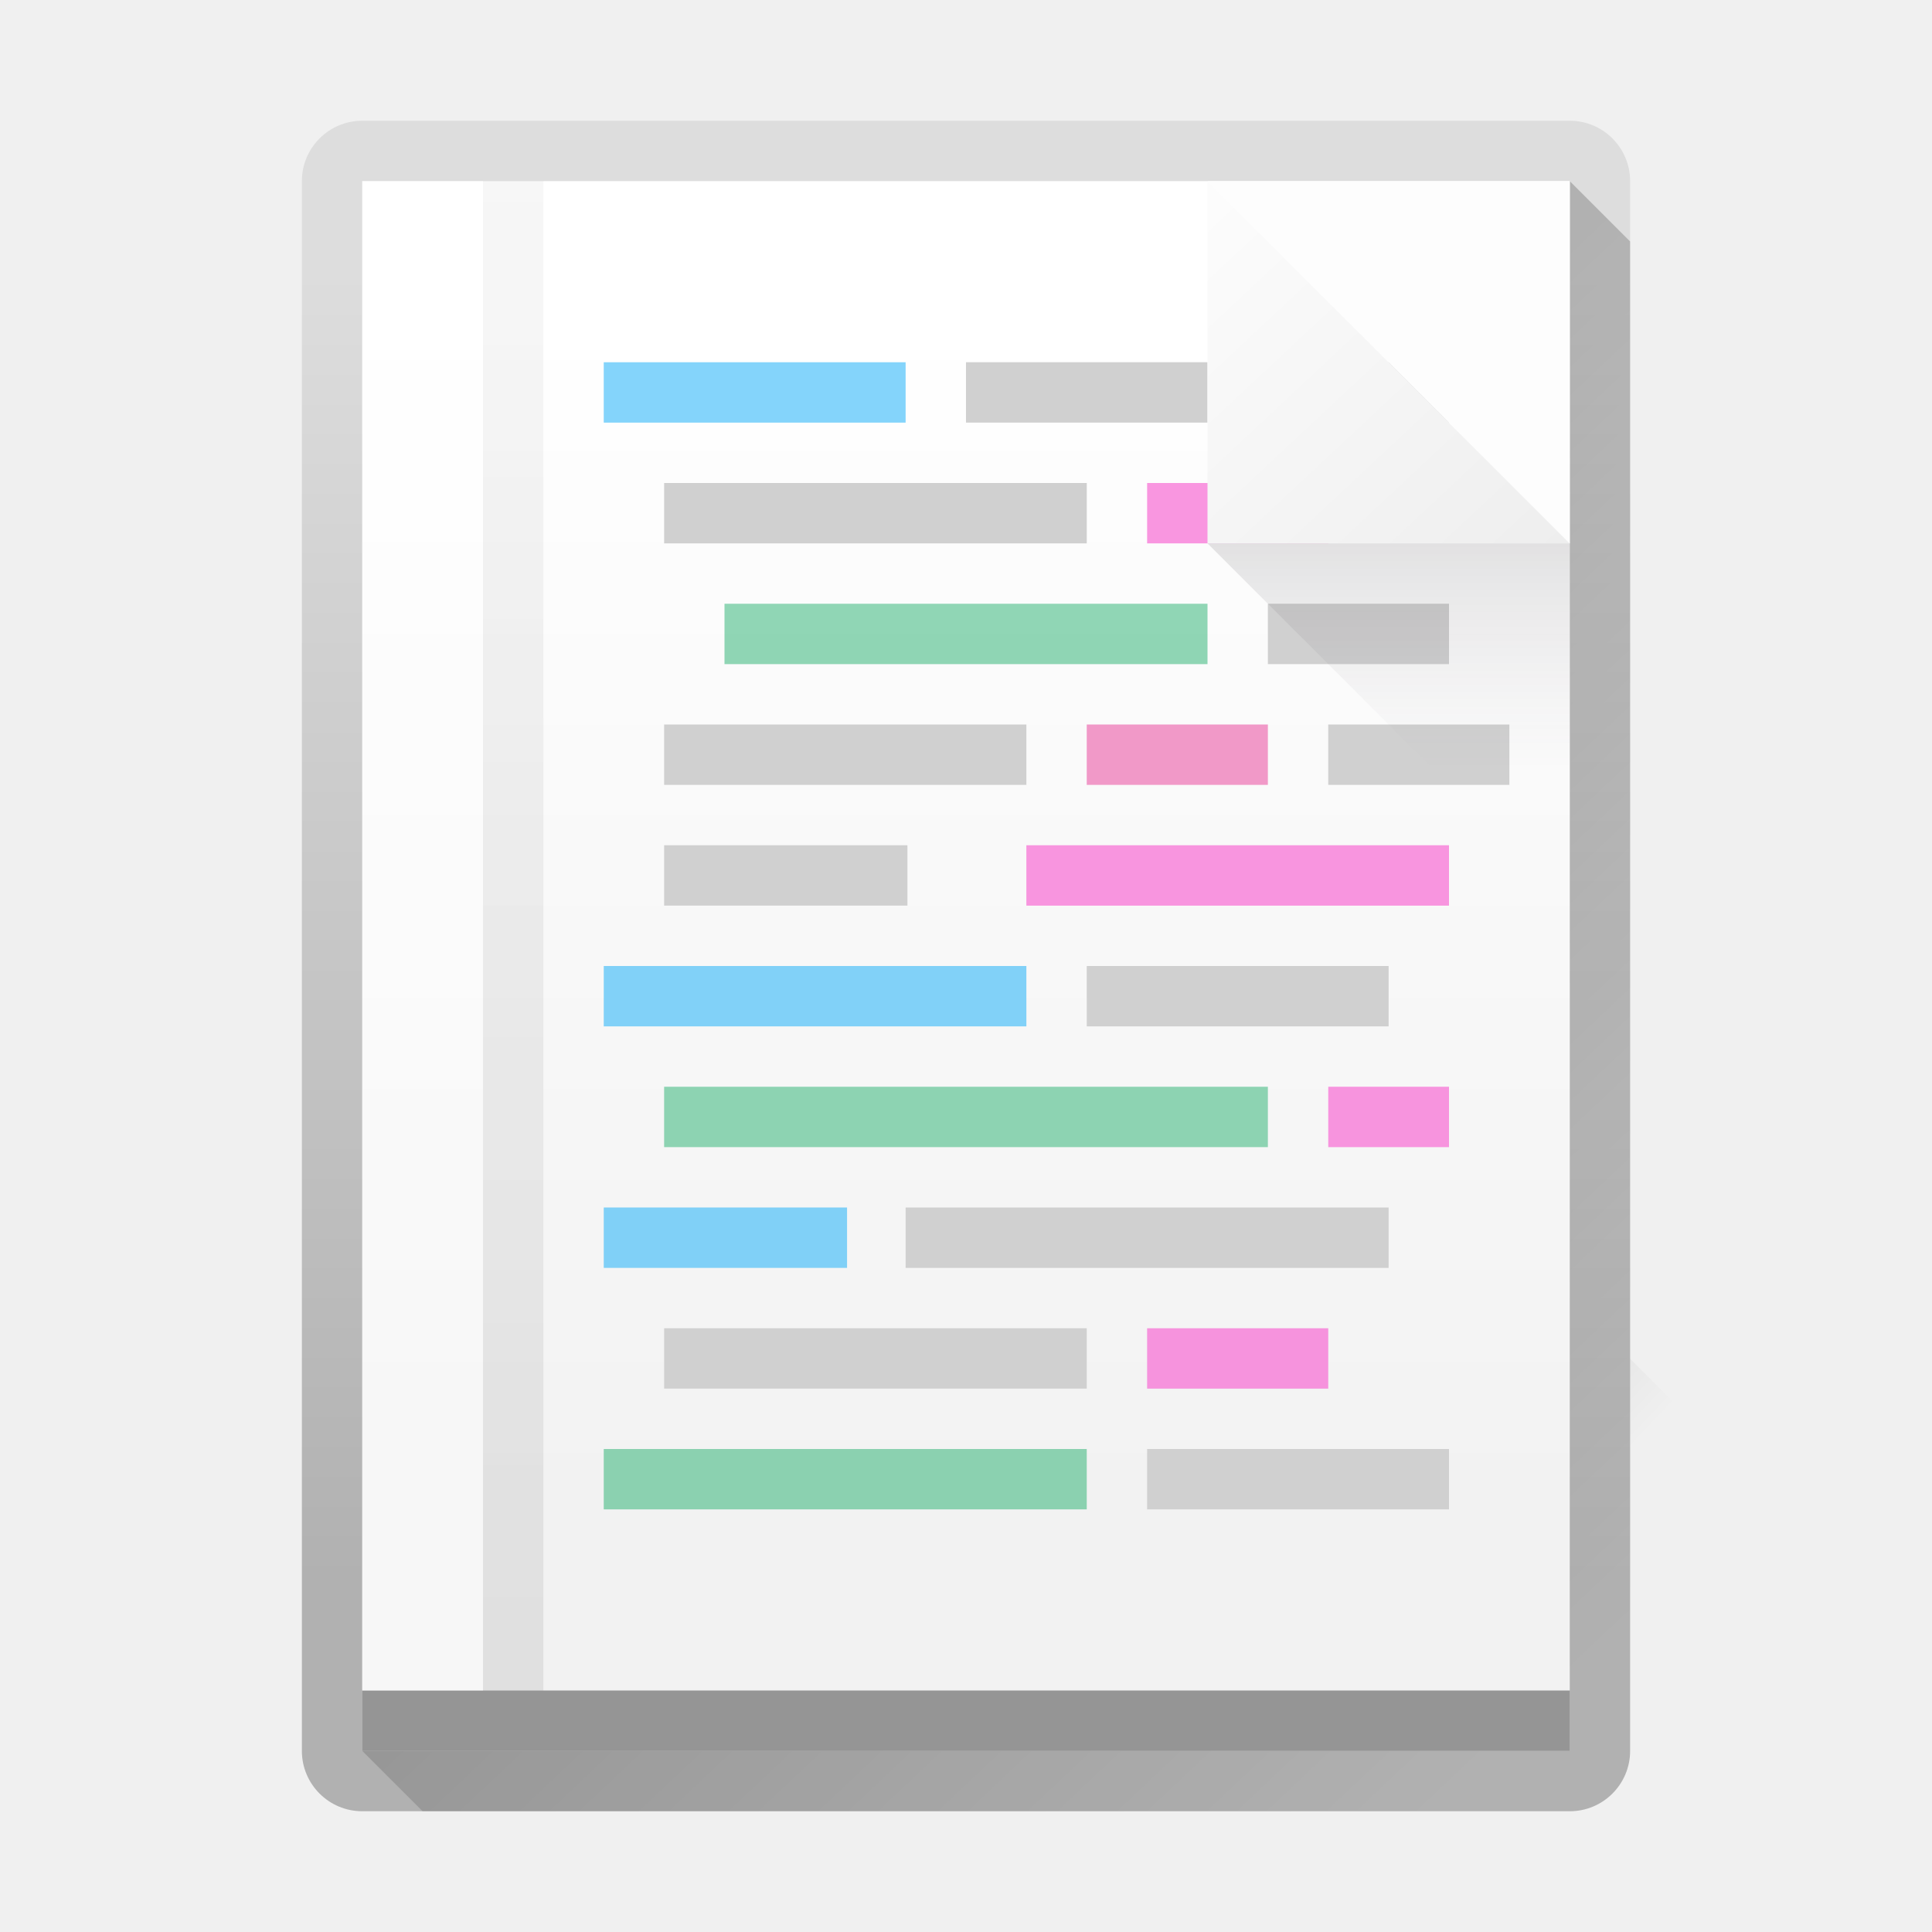
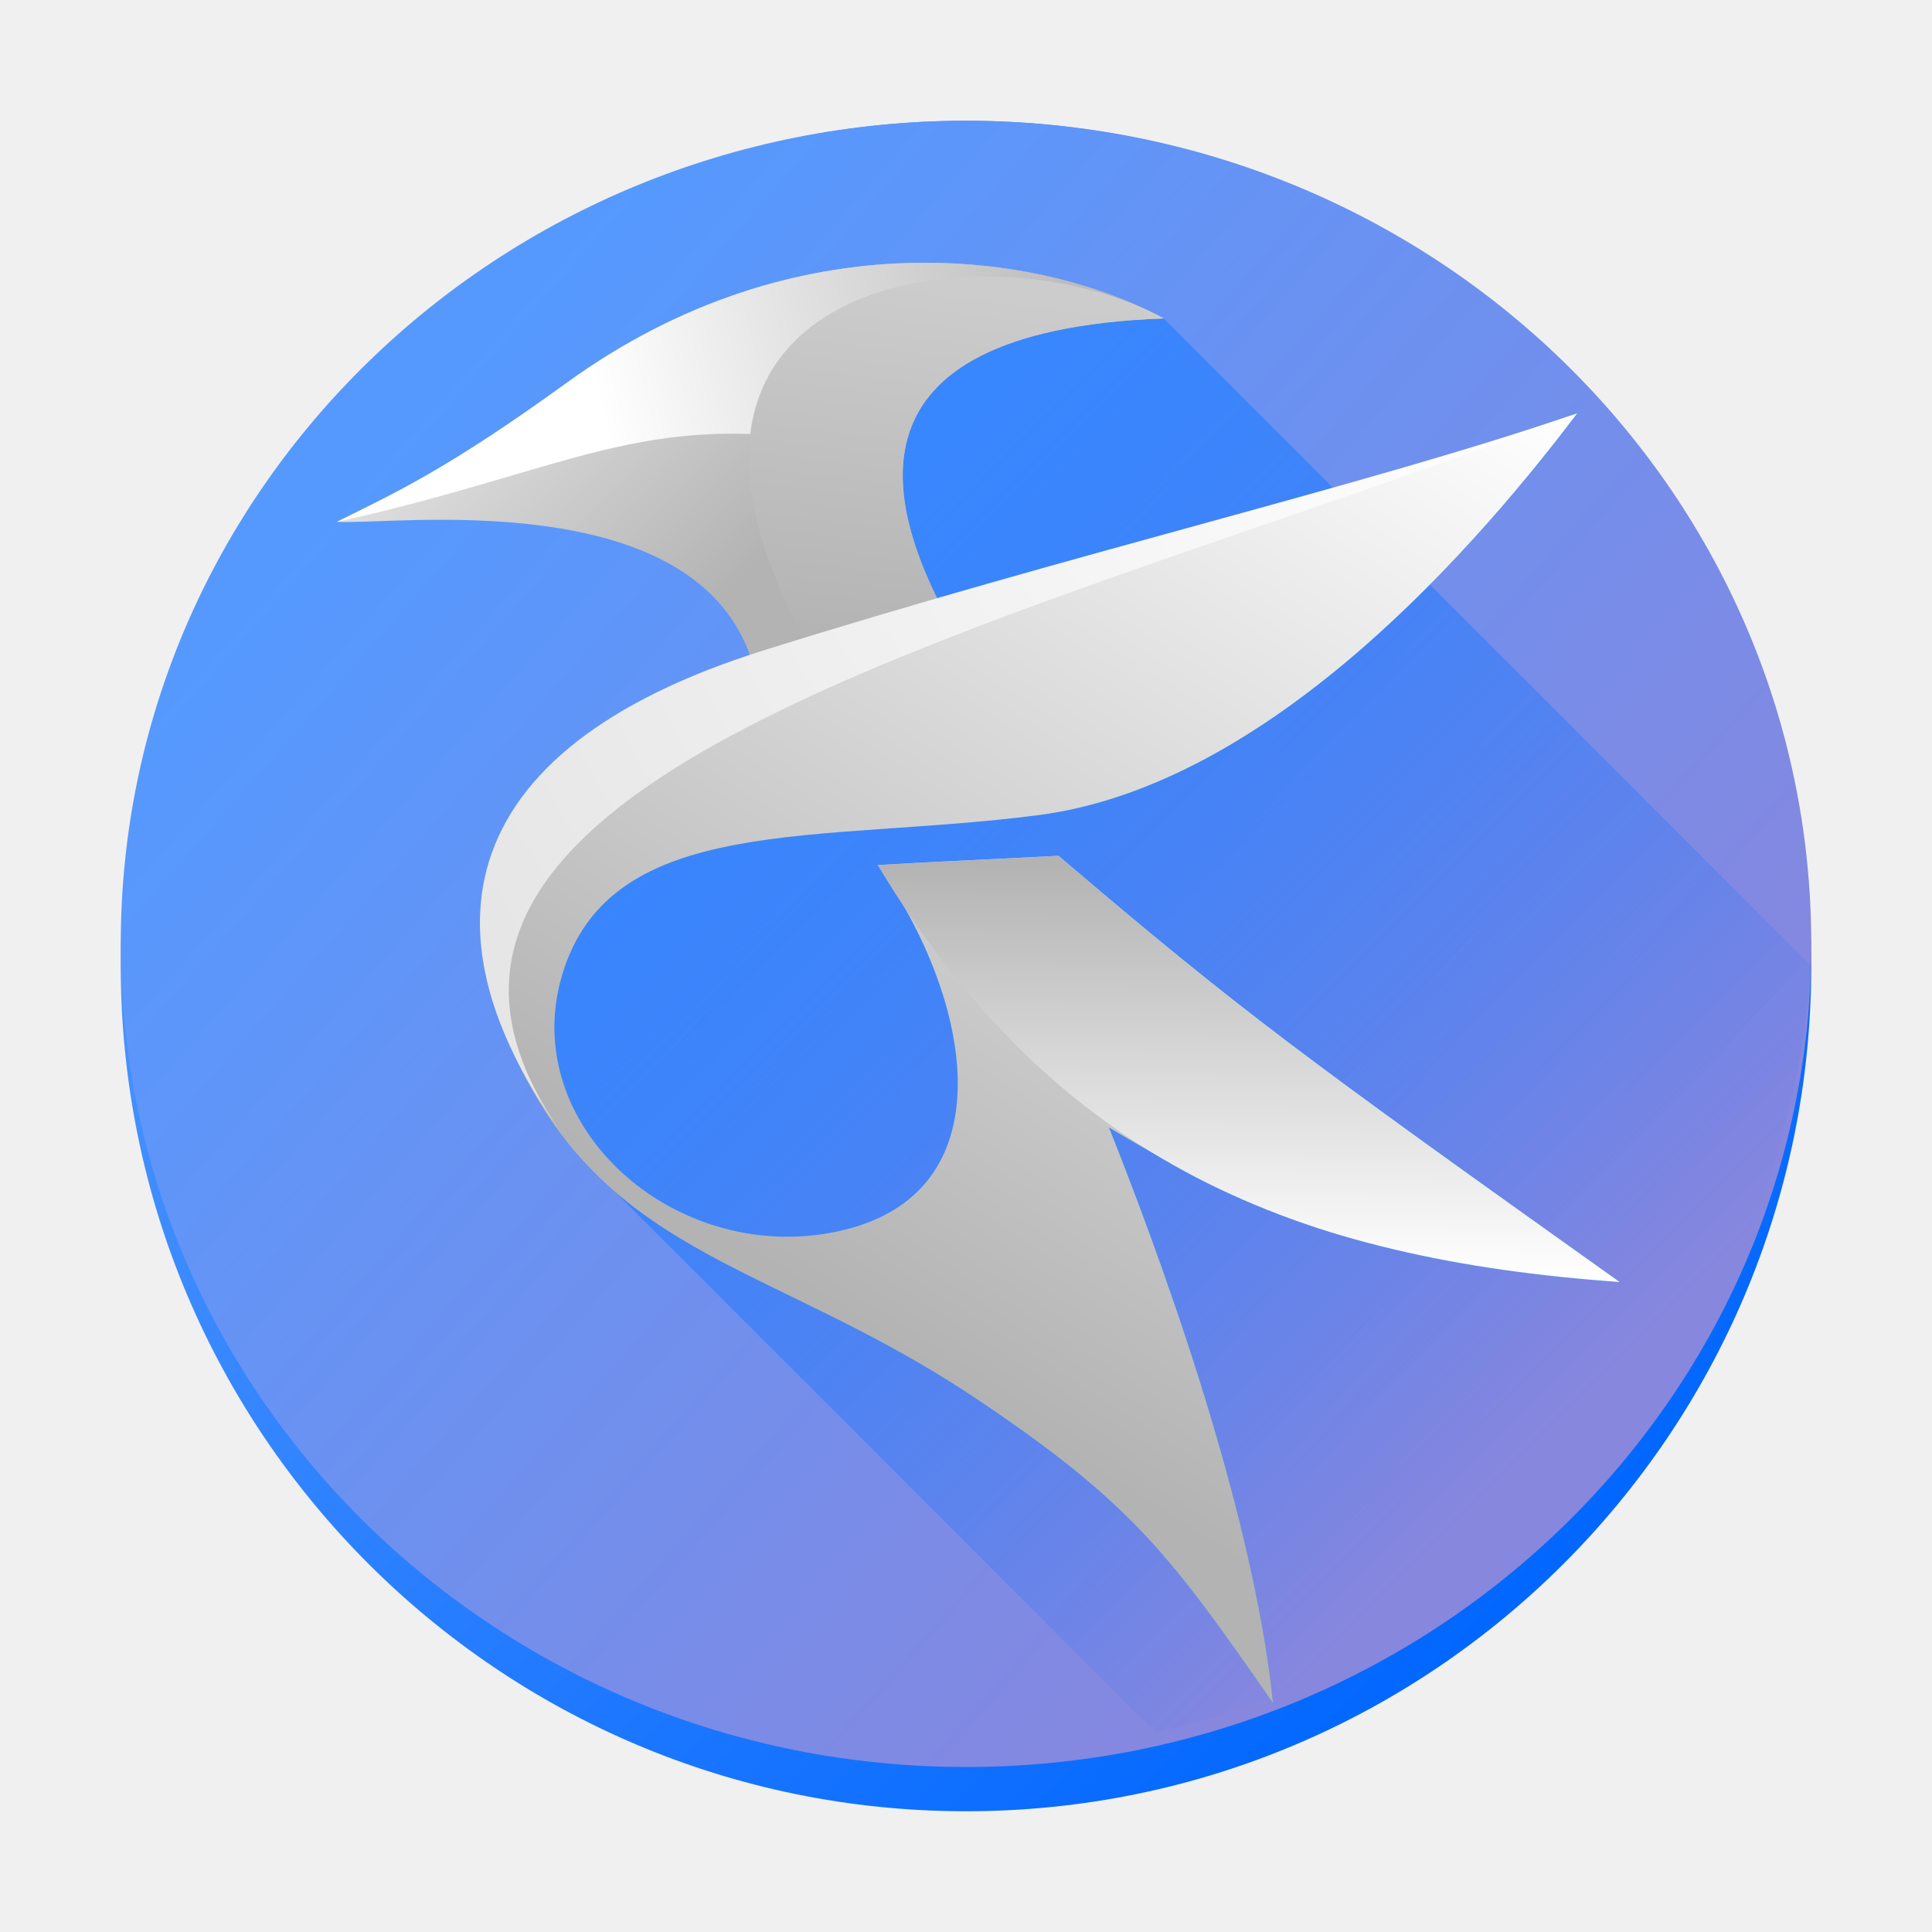
- <svg xmlns="http://www.w3.org/2000/svg" xmlns:xlink="http://www.w3.org/1999/xlink" width="32" height="32" viewBox="0 0 32 32" id="svg6329" version="1.1">
-   <defs id="defs6331">
-     <linearGradient id="c" y1="527.014" x1="406.501" y2="539.825" x2="419.974" gradientUnits="userSpaceOnUse" gradientTransform="matrix(0.6999997,0,0,0.6999997,-269.9989,669.7024)">
-       <stop stop-color="#292c2f" id="stop17" />
-       <stop offset="1" stop-opacity="0" id="stop19" />
+ <svg xmlns="http://www.w3.org/2000/svg" xmlns:xlink="http://www.w3.org/1999/xlink" viewBox="0 0 48 48" version="1.1" id="svg3402">
+   <defs id="defs3406">
+     <linearGradient id="linearGradient1746">
+       <stop style="stop-color:#5599ff;stop-opacity:1" offset="0" id="stop1742" />
+       <stop style="stop-color:#8787de;stop-opacity:1" offset="1" id="stop1744" />
    </linearGradient>
-     <linearGradient gradientTransform="matrix(0.6999997,0,0,0.6999997,22.19999,1019.562)" id="b" y1="43.723" y2="7.308" x2="9.344" gradientUnits="userSpaceOnUse" x1="31.82">
-       <stop stop-color="#536161" id="stop12" style="stop-color:#dce1e1;stop-opacity:1" />
-       <stop offset="1" stop-color="#f4f5f5" id="stop14" style="stop-color:#fbfbfb;stop-opacity:1" />
+     <linearGradient id="linearGradient1590">
+       <stop stop-color="#2a7fff" offset="0" id="stop1586" style="stop-color:#8787de;stop-opacity:1" />
+       <stop stop-color="#0cf" offset="1" id="stop1588" />
    </linearGradient>
-     <linearGradient id="a" y1="547.634" y2="499.679" x2="388.865" gradientUnits="userSpaceOnUse" gradientTransform="matrix(0.6999997,0,0,0.6999997,-269.9989,669.7024)" x1="428.816">
-       <stop stop-color="#2a2c2f" id="stop7" />
-       <stop offset="1" stop-color="#536161" id="stop9" />
-     </linearGradient>
-     <linearGradient id="linearGradient4485">
-       <stop id="stop4487" offset="0" style="stop-color:#000000;stop-opacity:1;" />
-       <stop id="stop4489" offset="1" style="stop-color:#000000;stop-opacity:0.384" />
-     </linearGradient>
-     <linearGradient id="linearGradient4477">
-       <stop id="stop4479" offset="0" style="stop-color:#eeeeee;stop-opacity:1" />
-       <stop id="stop4481" offset="1" style="stop-color:#fcfcfc;stop-opacity:1" />
-     </linearGradient>
-     <linearGradient gradientTransform="translate(0,1004.36)" x2="0" gradientUnits="userSpaceOnUse" y2="4" y1="44" id="a-3">
-       <stop id="stop7-6" stop-color="#63984b" />
-       <stop id="stop9-7" stop-color="#8fc278" offset="1" />
-     </linearGradient>
-     <linearGradient gradientTransform="translate(0 1004.36)" x2="44" gradientUnits="userSpaceOnUse" y2="41" x1="17" y1="11" id="b-53">
-       <stop id="stop12-5" />
-       <stop id="stop14-6" stop-opacity="0" offset="1" />
-     </linearGradient>
-     <linearGradient gradientTransform="matrix(0.658826,0,0,0.638232,0.3883981,1021.018)" x2="0" gradientUnits="userSpaceOnUse" y2="6" y1="40" id="c-2">
-       <stop id="stop17-9" stop-color="#b1b1b1" />
-       <stop id="stop19-1" stop-color="#dddddd" offset="1" />
-     </linearGradient>
-     <linearGradient x2="40" gradientUnits="userSpaceOnUse" y2="39" x1="23" y1="21" id="d" xlink:href="#b-53" gradientTransform="matrix(0.7,0,0,0.7,-0.6000019,1019.562)" />
-     <linearGradient gradientTransform="matrix(0.7,0,0,0.7,-0.6000019,316.5102)" x2="0" gradientUnits="userSpaceOnUse" y2="1012.95" y1="1040.95" id="e">
-       <stop id="stop23" stop-color="#f2f2f2" />
-       <stop id="stop25" stop-color="#ffffff" offset="1" />
-     </linearGradient>
-     <linearGradient id="a-6" y1="538.8" x1="406.57" y2="507.52" gradientUnits="userSpaceOnUse" x2="429.12" gradientTransform="matrix(-1.81818,0,0,1.2469,1167.79,-128.03)">
-       <stop stop-color="#1d1d5b" id="stop4345" />
-       <stop offset="1" stop-color="#1f4778" id="stop4347" />
-     </linearGradient>
-     <linearGradient id="b-7" y1="-516.3" x1="433.32" y2="-498.05" gradientUnits="userSpaceOnUse" x2="382.57">
-       <stop stop-color="#363d68" id="stop4350" />
-       <stop offset="1" stop-color="#5272a2" stop-opacity=".427" id="stop4352" />
-     </linearGradient>
-     <linearGradient id="c-5" y1="69" y2="62" x1="-5" gradientUnits="userSpaceOnUse" x2="-5" gradientTransform="matrix(-1,0,0,1,25.99999,-57)">
-       <stop style="stop-color:#adadad;stop-opacity:1" stop-color="#3e5172" id="stop4355" />
-       <stop style="stop-color:#d4d4d4;stop-opacity:1" offset="1" stop-color="#6f7da0" id="stop4357" />
-     </linearGradient>
-     <linearGradient id="d-3" y1="27.449" x1="49.23" y2="18.665" gradientUnits="userSpaceOnUse" x2="49.23" gradientTransform="matrix(-0.7,0,0,-0.7,55.39999,1046.162)">
-       <stop id="stop4360" />
-       <stop offset="1" stop-color="#655c6f" stop-opacity="0" id="stop4362" />
-     </linearGradient>
-     <linearGradient id="e-5" x1="393.57" gradientUnits="userSpaceOnUse" x2="439.57">
-       <stop stop-color="#ffffff" stop-opacity=".573" id="stop4365" />
-       <stop offset="1" stop-color="#ffffff" stop-opacity="0" id="stop4367" />
-     </linearGradient>
-     <linearGradient id="f" x1="394.57" gradientUnits="userSpaceOnUse" x2="435.57">
-       <stop stop-color="#0b084e" id="stop4370" />
-       <stop offset="1" stop-color="#e88f21" stop-opacity="0" id="stop4372" />
-     </linearGradient>
-     <linearGradient id="g" y1="548.89" x1="393.74" y2="525.05" x2="393.57" gradientUnits="userSpaceOnUse">
-       <stop stop-color="#2a3561" id="stop4375" />
-       <stop offset="1" stop-color="#192656" id="stop4377" />
-     </linearGradient>
-     <linearGradient gradientUnits="userSpaceOnUse" y2="5.495" x2="30.045" y1="14" x1="38" id="linearGradient4483" xlink:href="#linearGradient4477" gradientTransform="matrix(0.7,0,0,0.7,-0.6000019,1019.562)" />
-     <linearGradient gradientUnits="userSpaceOnUse" y2="3.172" x2="13" y1="44.006" x1="13" id="linearGradient4491" xlink:href="#linearGradient4485" gradientTransform="matrix(0.7,0,0,0.7,-0.6000019,1019.562)" />
-     <linearGradient id="linearGradient4274">
-       <stop id="stop4276" offset="0" style="stop-color:#ffffff;stop-opacity:1;" />
-       <stop id="stop4278" offset="1" style="stop-color:#ffffff;stop-opacity:0.488" />
-     </linearGradient>
-     <linearGradient xlink:href="#linearGradient4274" id="linearGradient4217-2" gradientUnits="userSpaceOnUse" gradientTransform="matrix(0.6922471,0,0,0.6922471,-270.3719,-343.2147)" x1="390.571" y1="498.298" x2="442.571" y2="498.298" />
-     <linearGradient xlink:href="#linearGradient4274" id="linearGradient4272-7" x1="390.571" y1="498.298" x2="442.571" y2="498.298" gradientUnits="userSpaceOnUse" gradientTransform="matrix(0.6922471,0,0,0.6922471,-271.0642,-343.2147)" />
-     <linearGradient xlink:href="#linearGradient4274" id="linearGradient4217-8" gradientUnits="userSpaceOnUse" gradientTransform="matrix(0.6922471,0,0,0.6922471,-270.3712,654.1474)" x1="390.571" y1="498.298" x2="442.571" y2="498.298" />
-     <linearGradient xlink:href="#linearGradient4274" id="linearGradient4217-6" gradientUnits="userSpaceOnUse" gradientTransform="matrix(0.6922471,0,0,0.6922471,-270.2715,1654.435)" x1="390.571" y1="498.298" x2="442.571" y2="498.298" />
-     <linearGradient id="a-7" y1="543.8" y2="503.8" x2="0" gradientUnits="userSpaceOnUse" gradientTransform="translate(-384.57,-499.8)">
-       <stop stop-color="#197cf1" id="stop7-5" />
-       <stop offset="1" stop-color="#20bcfa" id="stop9-3" />
-     </linearGradient>
-     <linearGradient id="b-56" y1="23.775" x1="22.54" y2="44.054" x2="42.646" gradientUnits="userSpaceOnUse" gradientTransform="translate(30,0)">
-       <stop stop-color="#292c2f" id="stop12-29" />
-       <stop offset="1" stop-color="#292c2f" stop-opacity="0" id="stop14-1" />
-     </linearGradient>
-     <linearGradient gradientTransform="translate(-432.5705,-499.8)" gradientUnits="userSpaceOnUse" x2="432.57" y2="500.046" y1="547.8" id="a-6-2" x1="432.57">
-       <stop id="stop4216" stop-color="#18222a" style="stop-color:#1e2b35;stop-opacity:1" />
-       <stop id="stop4218" stop-color="#566069" offset="1" style="stop-color:#525c64;stop-opacity:1" />
-     </linearGradient>
-     <linearGradient gradientUnits="userSpaceOnUse" x2="416.57" y2="534.8" x1="399.57" y1="517.8" id="b-7-7" gradientTransform="translate(-344.5695,-499.8)">
-       <stop id="stop4221" />
-       <stop id="stop4223" stop-opacity="0" offset="1" />
-     </linearGradient>
-     <linearGradient x2="0" gradientUnits="userSpaceOnUse" y2="508.8" y1="537.8" id="c-0" gradientTransform="translate(-344.5695,-499.8)">
-       <stop id="stop4226" stop-color="#026ddc" />
-       <stop id="stop4228" stop-color="#28b0fd" offset="1" />
-     </linearGradient>
-     <linearGradient gradientTransform="translate(-.081-.48)" gradientUnits="userSpaceOnUse" x2="416.65" y2="533.28" x1="408.65" y1="525.28" id="d-9">
-       <stop id="stop4231-3" stop-opacity=".065" />
-       <stop id="stop4233" stop-opacity="0" offset="1" />
-     </linearGradient>
-     <linearGradient gradientTransform="matrix(-1,0,0,1,817.2,-0.48)" x2="426.22" gradientUnits="userSpaceOnUse" y2="525.91" x1="417.79" y1="517.96" id="e-6" xlink:href="#d-9" />
-     <linearGradient gradientTransform="translate(-13.182,-16.463)" id="b-5" y1="18.71" x1="22.285" y2="36.633" x2="39.28" gradientUnits="userSpaceOnUse">
-       <stop stop-color="#292c2f" id="stop12-3" />
-       <stop offset="1" stop-color="#292c2f" stop-opacity="0" id="stop14-5" />
-     </linearGradient>
-     <linearGradient gradientTransform="matrix(0.7187473,0,0,0.6815781,-378.1242,-491.5502)" x2="520.696" gradientUnits="userSpaceOnUse" y2="721.561" y1="791.619" id="b-3" x1="463.305">
-       <stop id="stop4252" stop-color="#26c281" style="stop-color:#00945a;stop-opacity:1" />
-       <stop id="stop4254" stop-color="#3fc380" offset="1" style="stop-color:#38fa95;stop-opacity:1" />
-     </linearGradient>
-     <linearGradient gradientTransform="matrix(0.9882813,0,0,0.9882813,-383.201,-495.4352)" gradientUnits="userSpaceOnUse" x2="420.98" x1="404.98" y2="533.8" y1="517.8" id="a-67">
-       <stop id="stop4247" stop-color="#383e51" />
-       <stop id="stop4249" stop-opacity="0" stop-color="#655c6f" offset="1" />
-     </linearGradient>
-     <linearGradient gradientUnits="userSpaceOnUse" x2="0" y2="515.8" y1="531.8" id="c-5-0" gradientTransform="matrix(0.9882813,0,0,0.9882813,-378.8426,-493.4586)">
-       <stop id="stop4257" stop-color="#70e4b3" />
-       <stop id="stop4259" stop-color="#c8f0dc" offset="1" />
-     </linearGradient>
-     <linearGradient gradientTransform="matrix(0.7187473,0,0,0.6815781,-387.2511,-495.9877)" x2="0" gradientUnits="userSpaceOnUse" y2="727.71" y1="785.71" id="b-3-3">
-       <stop id="stop4252-5" stop-color="#26c281" />
-       <stop id="stop4254-6" stop-color="#3fc380" offset="1" />
-     </linearGradient>
-     <linearGradient id="b-1" y1="23.775" x1="22.54" y2="44.054" x2="42.646" gradientUnits="userSpaceOnUse" gradientTransform="translate(-13.13047,-10.26995)">
-       <stop stop-color="#292c2f" id="stop12-2" />
-       <stop offset="1" stop-color="#292c2f" stop-opacity="0" id="stop14-7" />
-     </linearGradient>
-     <linearGradient xlink:href="#b-56" id="linearGradient4318-9" gradientUnits="userSpaceOnUse" gradientTransform="translate(7.947106,-34.03464)" x1="-2.86" y1="32.924" x2="3.396" y2="39.179" />
-     <linearGradient xlink:href="#b-56" id="linearGradient4345-7" gradientUnits="userSpaceOnUse" gradientTransform="translate(14.48828,-20.00391)" x1="-13.672" y1="39.799" x2="3.396" y2="39.179" />
-     <linearGradient xlink:href="#b-56" id="linearGradient4384-2" gradientUnits="userSpaceOnUse" gradientTransform="translate(18.78125,-16.0625)" x1="-22.511" y1="12.399" x2="10.555" y2="48.902" />
-     <linearGradient gradientTransform="translate(-71.9995,32.00181)" id="b-36" y1="23.775" x1="22.54" y2="44.054" x2="42.646" gradientUnits="userSpaceOnUse">
-       <stop stop-color="#292c2f" id="stop12-7" />
-       <stop offset="1" stop-color="#292c2f" stop-opacity="0" id="stop14-53" />
-     </linearGradient>
-     <linearGradient gradientTransform="translate(-360.571,-467.7982)" gradientUnits="userSpaceOnUse" x2="426.695" y2="499.921" y1="547.675" id="a-6-5" x1="389.32">
-       <stop id="stop4216-6" stop-color="#18222a" style="stop-color:#1e2b35;stop-opacity:1" />
-       <stop id="stop4218-2" stop-color="#566069" offset="1" style="stop-color:#6d7983;stop-opacity:1" />
-     </linearGradient>
-     <linearGradient xlink:href="#linearGradient4274" id="linearGradient4422-6" x1="-30.501" y1="28.25" x2="-10.501" y2="7.875" gradientUnits="userSpaceOnUse" gradientTransform="translate(4.000508,-4.000014)" />
-     <linearGradient gradientTransform="translate(-384.57,-499.8)" gradientUnits="userSpaceOnUse" x2="0" y2="503.8" y1="543.8" id="a-79">
-       <stop id="stop7-2" stop-color="#197cf1" />
-       <stop id="stop9-0" stop-color="#20bcfa" offset="1" />
-     </linearGradient>
-     <linearGradient gradientTransform="translate(-344.5695,-499.8)" id="c-8" y1="537.8" y2="508.8" gradientUnits="userSpaceOnUse" x2="0">
-       <stop stop-color="#026ddc" id="stop4226-9" />
-       <stop offset="1" stop-color="#28b0fd" id="stop4228-7" />
-     </linearGradient>
-     <linearGradient gradientTransform="matrix(0.9882813,0,0,0.9882813,-378.8426,-493.4586)" id="c-5-4" y1="531.8" y2="515.8" x2="0" gradientUnits="userSpaceOnUse">
-       <stop stop-color="#70e4b3" id="stop4257-5" />
-       <stop offset="1" stop-color="#c8f0dc" id="stop4259-0" />
-     </linearGradient>
-     <linearGradient id="b-3-3-3" y1="785.71" y2="727.71" gradientUnits="userSpaceOnUse" x2="0" gradientTransform="matrix(0.7187473,0,0,0.6815781,-387.2511,-495.9877)">
-       <stop stop-color="#26c281" id="stop4252-5-6" />
-       <stop offset="1" stop-color="#3fc380" id="stop4254-6-1" />
-     </linearGradient>
-     <linearGradient gradientTransform="translate(0,1004.36)" x2="0" gradientUnits="userSpaceOnUse" y2="4" y1="44" id="a-36">
-       <stop id="stop7-0" stop-color="#63984b" />
-       <stop id="stop9-6" stop-color="#8fc278" offset="1" />
-     </linearGradient>
-     <linearGradient gradientTransform="matrix(0.94118,0,0,0.91176,-35.588,1011.442)" x2="0" gradientUnits="userSpaceOnUse" y2="6" y1="40" id="c-7">
-       <stop id="stop17-92" stop-color="#b1b1b1" />
-       <stop id="stop19-0" stop-color="#dddddd" offset="1" />
-     </linearGradient>
-     <linearGradient x2="40" gradientUnits="userSpaceOnUse" y2="39" x1="23" y1="21" id="d-2" xlink:href="#b-53" gradientTransform="translate(-37,1009.362)" />
-     <linearGradient gradientTransform="translate(-37,5.0022)" x2="0" gradientUnits="userSpaceOnUse" y2="1012.95" y1="1040.95" id="e-3">
-       <stop id="stop23-7" stop-color="#f2f2f2" />
-       <stop id="stop25-5" stop-color="#ffffff" offset="1" />
-     </linearGradient>
-     <linearGradient id="d-3-3" y1="26.497" x1="49.088" y2="20.735" gradientUnits="userSpaceOnUse" x2="49" gradientTransform="matrix(-1,0,0,-1,42.99999,1047.362)">
-       <stop id="stop4360-6" />
-       <stop offset="1" stop-color="#655c6f" stop-opacity="0" id="stop4362-1" />
-     </linearGradient>
-     <linearGradient id="e-5-2" x1="393.57" gradientUnits="userSpaceOnUse" x2="439.57">
-       <stop stop-color="#ffffff" stop-opacity=".573" id="stop4365-9" />
-       <stop offset="1" stop-color="#ffffff" stop-opacity="0" id="stop4367-3" />
-     </linearGradient>
-     <linearGradient id="f-1" x1="394.57" gradientUnits="userSpaceOnUse" x2="435.57">
-       <stop stop-color="#0b084e" id="stop4370-9" />
-       <stop offset="1" stop-color="#e88f21" stop-opacity="0" id="stop4372-4" />
-     </linearGradient>
-     <linearGradient xlink:href="#linearGradient4274" id="linearGradient4669" gradientUnits="userSpaceOnUse" gradientTransform="matrix(0.6922471,0,0,0.6922471,-270.3719,-343.2147)" x1="390.571" y1="498.298" x2="442.571" y2="498.298" />
-     <linearGradient xlink:href="#linearGradient4274" id="linearGradient4671" x1="390.571" y1="498.298" x2="442.571" y2="498.298" gradientUnits="userSpaceOnUse" gradientTransform="matrix(0.6922471,0,0,0.6922471,-271.0642,-343.2147)" />
-     <linearGradient xlink:href="#linearGradient4274" id="linearGradient4673" gradientUnits="userSpaceOnUse" gradientTransform="matrix(0.6922471,0,0,0.6922471,-270.3712,654.1474)" x1="390.571" y1="498.298" x2="442.571" y2="498.298" />
-     <linearGradient xlink:href="#linearGradient4274" id="linearGradient4675" gradientUnits="userSpaceOnUse" gradientTransform="matrix(0.6922471,0,0,0.6922471,-270.2715,1654.435)" x1="390.571" y1="498.298" x2="442.571" y2="498.298" />
-     <linearGradient id="a-7-6" y1="543.8" y2="503.8" x2="0" gradientUnits="userSpaceOnUse" gradientTransform="translate(-384.57,-499.8)">
-       <stop stop-color="#197cf1" id="stop7-5-1" />
-       <stop offset="1" stop-color="#20bcfa" id="stop9-3-0" />
-     </linearGradient>
-     <linearGradient x2="0" gradientUnits="userSpaceOnUse" y2="508.8" y1="537.8" id="c-0-5" gradientTransform="translate(-344.5695,-499.8)">
-       <stop id="stop4226-5" stop-color="#026ddc" />
-       <stop id="stop4228-4" stop-color="#28b0fd" offset="1" />
-     </linearGradient>
-     <linearGradient gradientTransform="matrix(-1,0,0,1,817.2,-0.48)" x2="426.22" gradientUnits="userSpaceOnUse" y2="525.91" x1="417.79" y1="517.96" id="linearGradient4683" xlink:href="#d-9" />
-     <linearGradient gradientUnits="userSpaceOnUse" x2="0" y2="515.8" y1="531.8" id="c-5-0-5" gradientTransform="matrix(0.9882813,0,0,0.9882813,-378.8426,-493.4586)">
-       <stop id="stop4257-2" stop-color="#70e4b3" />
-       <stop id="stop4259-5" stop-color="#c8f0dc" offset="1" />
-     </linearGradient>
-     <linearGradient gradientTransform="matrix(0.7187473,0,0,0.6815781,-387.2511,-495.9877)" x2="0" gradientUnits="userSpaceOnUse" y2="727.71" y1="785.71" id="b-3-3-4">
-       <stop id="stop4252-5-7" stop-color="#26c281" />
-       <stop id="stop4254-6-4" stop-color="#3fc380" offset="1" />
-     </linearGradient>
-     <linearGradient xlink:href="#b-56" id="linearGradient4691" gradientUnits="userSpaceOnUse" gradientTransform="translate(7.947106,-34.03464)" x1="-2.86" y1="32.924" x2="3.396" y2="39.179" />
-     <linearGradient xlink:href="#b-56" id="linearGradient4693" gradientUnits="userSpaceOnUse" gradientTransform="translate(14.48828,-20.00391)" x1="-13.672" y1="39.799" x2="3.396" y2="39.179" />
-     <linearGradient xlink:href="#b-56" id="linearGradient4695" gradientUnits="userSpaceOnUse" gradientTransform="translate(18.78125,-16.0625)" x1="-22.511" y1="12.399" x2="10.555" y2="48.902" />
-     <linearGradient xlink:href="#linearGradient4274" id="linearGradient4697" x1="-30.501" y1="28.25" x2="-10.501" y2="7.875" gradientUnits="userSpaceOnUse" gradientTransform="translate(4.000508,-4.000014)" />
-     <linearGradient gradientTransform="translate(-384.57,-499.8)" gradientUnits="userSpaceOnUse" x2="0" y2="503.8" y1="543.8" id="a-79-8">
-       <stop id="stop7-2-8" stop-color="#197cf1" />
-       <stop id="stop9-0-4" stop-color="#20bcfa" offset="1" />
-     </linearGradient>
-     <linearGradient gradientTransform="translate(-344.5695,-499.8)" id="c-8-3" y1="537.8" y2="508.8" gradientUnits="userSpaceOnUse" x2="0">
-       <stop stop-color="#026ddc" id="stop4226-9-1" />
-       <stop offset="1" stop-color="#28b0fd" id="stop4228-7-4" />
-     </linearGradient>
-     <linearGradient xlink:href="#d-9" id="e-9" y1="517.96" x1="417.79" y2="525.91" gradientUnits="userSpaceOnUse" x2="426.22" gradientTransform="matrix(-1,0,0,1,817.2,-0.48)" />
-     <linearGradient gradientTransform="matrix(0.9882813,0,0,0.9882813,-378.8426,-493.4586)" id="c-5-4-9" y1="531.8" y2="515.8" x2="0" gradientUnits="userSpaceOnUse">
-       <stop stop-color="#70e4b3" id="stop4257-5-2" />
-       <stop offset="1" stop-color="#c8f0dc" id="stop4259-0-0" />
-     </linearGradient>
-     <linearGradient id="b-3-3-3-6" y1="785.71" y2="727.71" gradientUnits="userSpaceOnUse" x2="0" gradientTransform="matrix(0.7187473,0,0,0.6815781,-387.2511,-495.9877)">
-       <stop stop-color="#26c281" id="stop4252-5-6-8" />
-       <stop offset="1" stop-color="#3fc380" id="stop4254-6-1-9" />
-     </linearGradient>
-     <linearGradient y2="39.179" x2="3.396" y1="32.924" x1="-2.86" gradientTransform="translate(7.947106,-34.03464)" gradientUnits="userSpaceOnUse" id="linearGradient4318-9-3" xlink:href="#b-56" />
-     <linearGradient y2="39.179" x2="3.396" y1="39.799" x1="-13.672" gradientTransform="translate(14.48828,-20.00391)" gradientUnits="userSpaceOnUse" id="linearGradient4345-7-2" xlink:href="#b-56" />
-     <linearGradient y2="48.902" x2="10.555" y1="12.399" x1="-22.511" gradientTransform="translate(18.78125,-16.0625)" gradientUnits="userSpaceOnUse" id="linearGradient4384-2-0" xlink:href="#b-56" />
+     <linearGradient xlink:href="#linearGradient1746" id="linearGradient1748" x1="77.5" y1="173.439" x2="150.83" y2="238.069" gradientUnits="userSpaceOnUse" />
  </defs>
-   <g id="layer1" transform="translate(0,-1020.362)">
-     <path d="m 13.494,1043.362 6.71,6.71 9.8,0 0,-4.2 -9.51,-9.51 z" id="path31" style="opacity:0.4;fill:url(#c);fill-rule:evenodd" />
-     <rect width="22" x="5" y="1022.362" height="28" id="rect49" style="fill:url(#c-2);fill-rule:evenodd" ry="1" rx="1" />
-     <path d="M 26,1045.462 6,1049.362 l 1,1 20,0 0,-26 -1,-1 z" id="path53" style="opacity:0.2;fill:url(#d);fill-rule:evenodd" />
-     <path d="m 6,1023.362 0,26 20,0 0,-26 z" id="path55" style="fill:url(#e);fill-rule:evenodd" />
-     <rect width="20" x="6" y="1048.362" height="1" id="rect57" style="opacity:0.437;fill:#1b1b1b;fill-opacity:1;fill-rule:evenodd" />
-     <rect style="color:#000000;clip-rule:nonzero;display:inline;overflow:visible;visibility:visible;opacity:0.082;isolation:auto;mix-blend-mode:normal;color-interpolation:sRGB;color-interpolation-filters:linearRGB;solid-color:#000000;solid-opacity:1;fill:url(#linearGradient4491);fill-opacity:1;fill-rule:nonzero;stroke:none;stroke-width:1px;stroke-linecap:butt;stroke-linejoin:miter;stroke-miterlimit:4;stroke-dasharray:none;stroke-dashoffset:0;stroke-opacity:1;marker:none;color-rendering:auto;image-rendering:auto;shape-rendering:auto;text-rendering:auto;enable-background:accumulate" id="rect4286" width="1" height="25" x="8" y="1023.362" />
-     <rect y="1023.362" x="6" height="25" width="2" id="rect4493" style="color:#000000;clip-rule:nonzero;display:inline;overflow:visible;visibility:visible;opacity:0.373;isolation:auto;mix-blend-mode:normal;color-interpolation:sRGB;color-interpolation-filters:linearRGB;solid-color:#000000;solid-opacity:1;fill:#ffffff;fill-opacity:1;fill-rule:nonzero;stroke:none;stroke-width:1px;stroke-linecap:butt;stroke-linejoin:miter;stroke-miterlimit:4;stroke-dasharray:none;stroke-dashoffset:0;stroke-opacity:1;marker:none;color-rendering:auto;image-rendering:auto;shape-rendering:auto;text-rendering:auto;enable-background:accumulate" />
-     <rect style="opacity:0.513;fill:#28b171;fill-opacity:1;fill-rule:evenodd" id="rect61-9" height="1" y="1030.362" x="12" width="8" />
-     <rect style="fill:#d0d0d0;fill-opacity:1;fill-rule:evenodd" id="rect63-5" height="1" y="1030.362" x="21" width="3" />
-     <rect style="fill:#d0d0d0;fill-opacity:1;fill-rule:evenodd" id="rect65-0" height="1" y="1032.362" x="11" width="6" />
-     <rect style="fill:#f199c8;fill-opacity:1;fill-rule:evenodd" id="rect67-4" height="1" y="1032.362" x="18" width="3" />
-     <rect style="fill:#d0d0d0;fill-opacity:1;fill-rule:evenodd" id="rect69-8" height="1" y="1034.362" x="11" width="4.03" />
-     <rect style="opacity:0.647;fill:#f75ed0;fill-opacity:1;fill-rule:evenodd" id="rect71-7" height="1" y="1034.362" x="17" width="7" />
-     <rect style="opacity:0.478;fill:#00a8f9;fill-opacity:1;fill-rule:evenodd" id="rect75-1" height="1" y="1026.362" x="10" width="5" />
-     <rect style="fill:#d0d0d0;fill-opacity:1;fill-rule:evenodd" id="rect77-7" height="1" y="1026.362" x="21" width="3" />
-     <rect style="fill:#d0d0d0;fill-opacity:1;fill-rule:evenodd" id="rect79-2" height="1" y="1028.362" x="11" width="7" />
-     <rect style="opacity:0.647;fill:#f75ed0;fill-opacity:1;fill-rule:evenodd" id="rect81-7" height="1" y="1028.362" x="19" width="3" />
-     <rect style="opacity:0.513;fill:#28b171;fill-opacity:1;fill-rule:evenodd" width="8" x="10" y="-1045.362" height="1" id="rect4264-2" transform="scale(1,-1)" />
-     <rect style="fill:#d0d0d0;fill-opacity:1;fill-rule:evenodd" width="5" x="19" y="-1045.362" height="1" id="rect4266-2" transform="scale(1,-1)" />
-     <rect style="fill:#d0d0d0;fill-opacity:1;fill-rule:evenodd" width="7" x="11" y="-1043.362" height="1" id="rect4268-6" transform="scale(1,-1)" />
-     <rect style="opacity:0.647;fill:#f75ed0;fill-opacity:1;fill-rule:evenodd" width="3" x="19" y="-1043.362" height="1" id="rect4270-1" transform="scale(1,-1)" />
-     <rect style="opacity:0.478;fill:#00a8f9;fill-opacity:1;fill-rule:evenodd" width="4.03" x="10" y="-1041.362" height="1" id="rect4272-0" transform="scale(1,-1)" />
-     <rect style="fill:#d0d0d0;fill-opacity:1;fill-rule:evenodd" width="8" x="15" y="-1041.362" height="1" id="rect4274-6" transform="scale(1,-1)" />
-     <rect width="10" x="11" y="-1039.362" height="1" id="rect4278-1" style="opacity:0.513;fill:#28b171;fill-opacity:1;fill-rule:evenodd" transform="scale(1,-1)" />
-     <rect width="2" x="22" y="-1039.362" height="1" id="rect4280-5" style="opacity:0.647;fill:#f75ed0;fill-opacity:1;fill-rule:evenodd" transform="scale(1,-1)" />
-     <rect width="7" x="10" y="-1037.362" height="1" id="rect4282-9" style="opacity:0.478;fill:#00a8f9;fill-opacity:1;fill-rule:evenodd" transform="scale(1,-1)" />
-     <rect width="5" x="18" y="-1037.362" height="1" id="rect4284-4" style="fill:#d0d0d0;fill-opacity:1;fill-rule:evenodd" transform="scale(1,-1)" />
-     <rect width="3" x="22" y="1032.362" height="1" id="rect4328-1" style="fill:#d0d0d0;fill-opacity:1;fill-rule:evenodd" />
-     <rect width="4" x="16" y="1026.362" height="1" id="rect4338-1" style="fill:#d0d0d0;fill-opacity:1;fill-rule:evenodd" />
-     <path style="fill:url(#linearGradient4483);fill-opacity:1;fill-rule:evenodd" id="path4395" d="m 26,1029.362 -6,-6 0,6 z" />
-     <path style="opacity:0.2;fill:url(#d-3);fill-rule:evenodd" id="path4397" d="m 20,1029.362 6,6 0,-6 z" />
-     <path d="m 20,1023.362 6,6 0,-6 z" id="path4457" style="fill:#fdfdfd;fill-opacity:1;fill-rule:evenodd" />
+   <linearGradient id="a">
+     <stop stop-color="#2a7fff" offset="0" id="stop3327" />
+     <stop stop-color="#0cf" offset="1" id="stop3329" />
+   </linearGradient>
+   <linearGradient id="b" x1="80.723" x2="141.405" y1="192.156" y2="252.838" gradientUnits="userSpaceOnUse">
+     <stop stop-color="#0055d4" offset="0" id="stop3332" style="stop-color:#3a89ff;stop-opacity:1;" />
+     <stop stop-color="#06f" stop-opacity="0" offset="1" id="stop3334" />
+   </linearGradient>
+   <linearGradient id="c" x1="61.163" x2="64.928" y1="105.11" y2="109.045" gradientUnits="userSpaceOnUse">
+     <stop stop-color="#e6e6e6" offset="0" id="stop3337" />
+     <stop stop-color="#b3b3b3" offset="1" id="stop3339" />
+   </linearGradient>
+   <linearGradient id="d" x1="77.167" x2="64.372" y1="115.715" y2="112.004" gradientUnits="userSpaceOnUse">
+     <stop stop-color="#0cf" offset="0" id="stop3342" />
+     <stop stop-color="#2a7fff" offset="1" id="stop3344" />
+   </linearGradient>
+   <linearGradient id="e" x1="68.707" x2="75.819" y1="113.065" y2="117.913" gradientUnits="userSpaceOnUse" xlink:href="#a" />
+   <linearGradient id="f">
+     <stop stop-color="#fff" offset="0" id="stop3348" />
+     <stop stop-color="#b3b3b3" offset="1" id="stop3350" />
+   </linearGradient>
+   <linearGradient id="g" x1="77.401" x2="68.67" y1="106.368" y2="120.358" gradientUnits="userSpaceOnUse" xlink:href="#f" />
+   <linearGradient id="h" x1="68.229" x2="68.164" y1="112.732" y2="118.555" gradientUnits="userSpaceOnUse">
+     <stop stop-color="#b3b3b3" offset="0" id="stop3354" />
+     <stop stop-color="#fff" offset="1" id="stop3356" />
+   </linearGradient>
+   <linearGradient id="i" x1="63.367" x2="71.136" y1="106.865" y2="104.89" gradientUnits="userSpaceOnUse" xlink:href="#f" />
+   <linearGradient id="j" x1="66.951" x2="66.336" y1="104.461" y2="109.668" gradientUnits="userSpaceOnUse">
+     <stop stop-color="#ccc" offset="0" id="stop3360" />
+     <stop stop-color="#b3b3b3" offset="1" id="stop3362" />
+   </linearGradient>
+   <linearGradient id="k" x1="62.961" x2="77.488" y1="115.883" y2="107.314" gradientUnits="userSpaceOnUse">
+     <stop stop-color="#e6e6e6" offset="0" id="stop3365" />
+     <stop stop-color="#fff" offset="1" id="stop3367" />
+   </linearGradient>
+   <linearGradient id="l" x1="220.306" x2="54.439" y1="207.919" y2="42.052" gradientTransform="matrix(0.4464822,0,0,0.4347945,59.66495,148.2603)" gradientUnits="userSpaceOnUse" xlink:href="#linearGradient1590" />
+   <linearGradient id="m" x1="68.21" x2="148.521" y1="177.751" y2="258.061" gradientUnits="userSpaceOnUse">
+     <stop stop-color="#59f" offset="0" id="stop3371" />
+     <stop stop-color="#06f" offset="1" id="stop3373" />
+   </linearGradient>
+   <g transform="matrix(0.3762618,0,0,0.3762619,-16.51835,-57.72617)" id="g3400">
+     <circle cx="107.687" cy="217.206" r="55.812" fill="url(#m)" stroke-width="0.046" id="circle3376" style="fill:url(#m)" />
+     <ellipse cx="107.687" cy="215.745" rx="55.812" ry="54.351" stroke-width="0.045" id="ellipse3378" style="fill-opacity:1;fill:url(#linearGradient1748)" />
+     <path d="m 104.428,173.439 c -3.175,21.389 -11.196,24.897 -26.928,45.509 l 4.507,10.666 38.212,38.213 a 55.812,55.812 0 0 0 43.28,-50.621 l -42.761,-42.761 z" fill="url(#b)" stroke-width="0.046" id="path3380" style="fill:url(#b)" />
+     <g transform="matrix(4.547575,0,0,4.648984,-203.9438,-313.7877)" stroke-width="0.265" id="g3398">
+       <path d="m 65.429,109.919 c -0.795,-2.581 -5.286,-1.955 -6.037,-2.011 0.843,-0.409 1.604,-0.746 3.341,-1.977 3.346,-2.371 6.889,-1.854 8.663,-0.912 -4.85,0.18 -3.926,2.765 -3.212,4.127 -0.909,0.258 -2.343,0.648 -2.756,0.773 z" fill="url(#c)" id="path3382" style="fill:url(#c)" />
+       <path d="m 77.401,106.368 c -1.747,2.257 -4.651,5.306 -7.829,5.707 -3.178,0.402 -6.208,-0.043 -6.91,2.272 -0.646,2.132 1.627,4.123 3.985,3.643 2.519,-0.513 1.975,-3.305 0.597,-5.207 1.046,-0.059 0.852,-0.043 2.626,-0.131 2.645,2.205 3.522,2.834 8.143,6.052 -3.561,-0.365 -4.857,-0.7 -7.411,-2.194 0.662,1.625 2.076,5.312 2.382,8.173 -1.473,-2.071 -2.032,-2.832 -4.315,-4.325 -2.924,-1.913 -5.293,-1.978 -6.664,-4.797 -1.368,-2.813 0.443,-4.839 3.683,-5.717 4.63,-1.254 8.619,-2.443 11.712,-3.475 z" fill="url(#d)" id="path3384" style="fill:url(#d)" />
+       <path d="m 67.245,112.784 c 1.046,-0.059 0.852,-0.043 2.626,-0.131 2.645,2.205 3.522,2.834 8.143,6.052 -4.645,-0.325 -8.159,-1.665 -10.769,-5.921 z" fill="url(#e)" id="path3386" style="fill:url(#e)" />
+       <path d="m 77.401,106.368 c -1.747,2.257 -4.651,5.306 -7.829,5.707 -3.178,0.402 -6.208,-0.043 -6.91,2.272 -0.646,2.132 1.627,4.123 3.985,3.643 2.519,-0.513 1.975,-3.305 0.597,-5.207 1.046,-0.059 0.852,-0.043 2.626,-0.131 2.645,2.205 3.522,2.834 8.143,6.052 -3.561,-0.365 -4.857,-0.7 -7.411,-2.194 0.662,1.625 2.076,5.312 2.382,8.173 -1.473,-2.071 -2.032,-2.832 -4.315,-4.325 -2.924,-1.913 -5.293,-1.978 -6.664,-4.797 -1.368,-2.813 0.443,-4.839 3.683,-5.717 4.63,-1.254 8.619,-2.443 11.712,-3.475 z" fill="url(#g)" id="path3388" style="fill:url(#g)" />
+       <path d="m 67.245,112.784 c 1.046,-0.059 0.852,-0.043 2.626,-0.131 2.645,2.205 3.522,2.834 8.143,6.052 -4.645,-0.325 -8.159,-1.665 -10.769,-5.921 z" fill="url(#h)" id="path3390" style="fill:url(#h)" />
+       <path d="m 59.392,107.909 c 0.843,-0.409 1.604,-0.746 3.341,-1.977 3.346,-2.371 6.889,-1.854 8.663,-0.912 -4.85,0.18 -4.225,1.126 -4.243,1.867 -3.223,-0.664 -4.163,0.24 -7.761,1.023 z" fill="url(#i)" id="path3392" style="fill:url(#i)" />
+       <path d="m 71.397,105.019 c -4.85,0.18 -3.926,2.765 -3.212,4.127 -0.566,0.161 -1.179,0.344 -1.936,0.54 -3.053,-5.321 2.656,-6.013 5.148,-4.667 z" fill="url(#j)" id="path3394" style="fill:url(#j)" />
+       <path d="m 62.88,116.886 c -2.373,-2.989 -1.935,-5.73 2.712,-7.153 4.586,-1.405 8.716,-2.332 11.809,-3.365 -8.347,3.111 -18.8,5.19 -14.522,10.518 z" fill="url(#k)" id="path3396" style="fill:url(#k)" />
+     </g>
  </g>
</svg>
